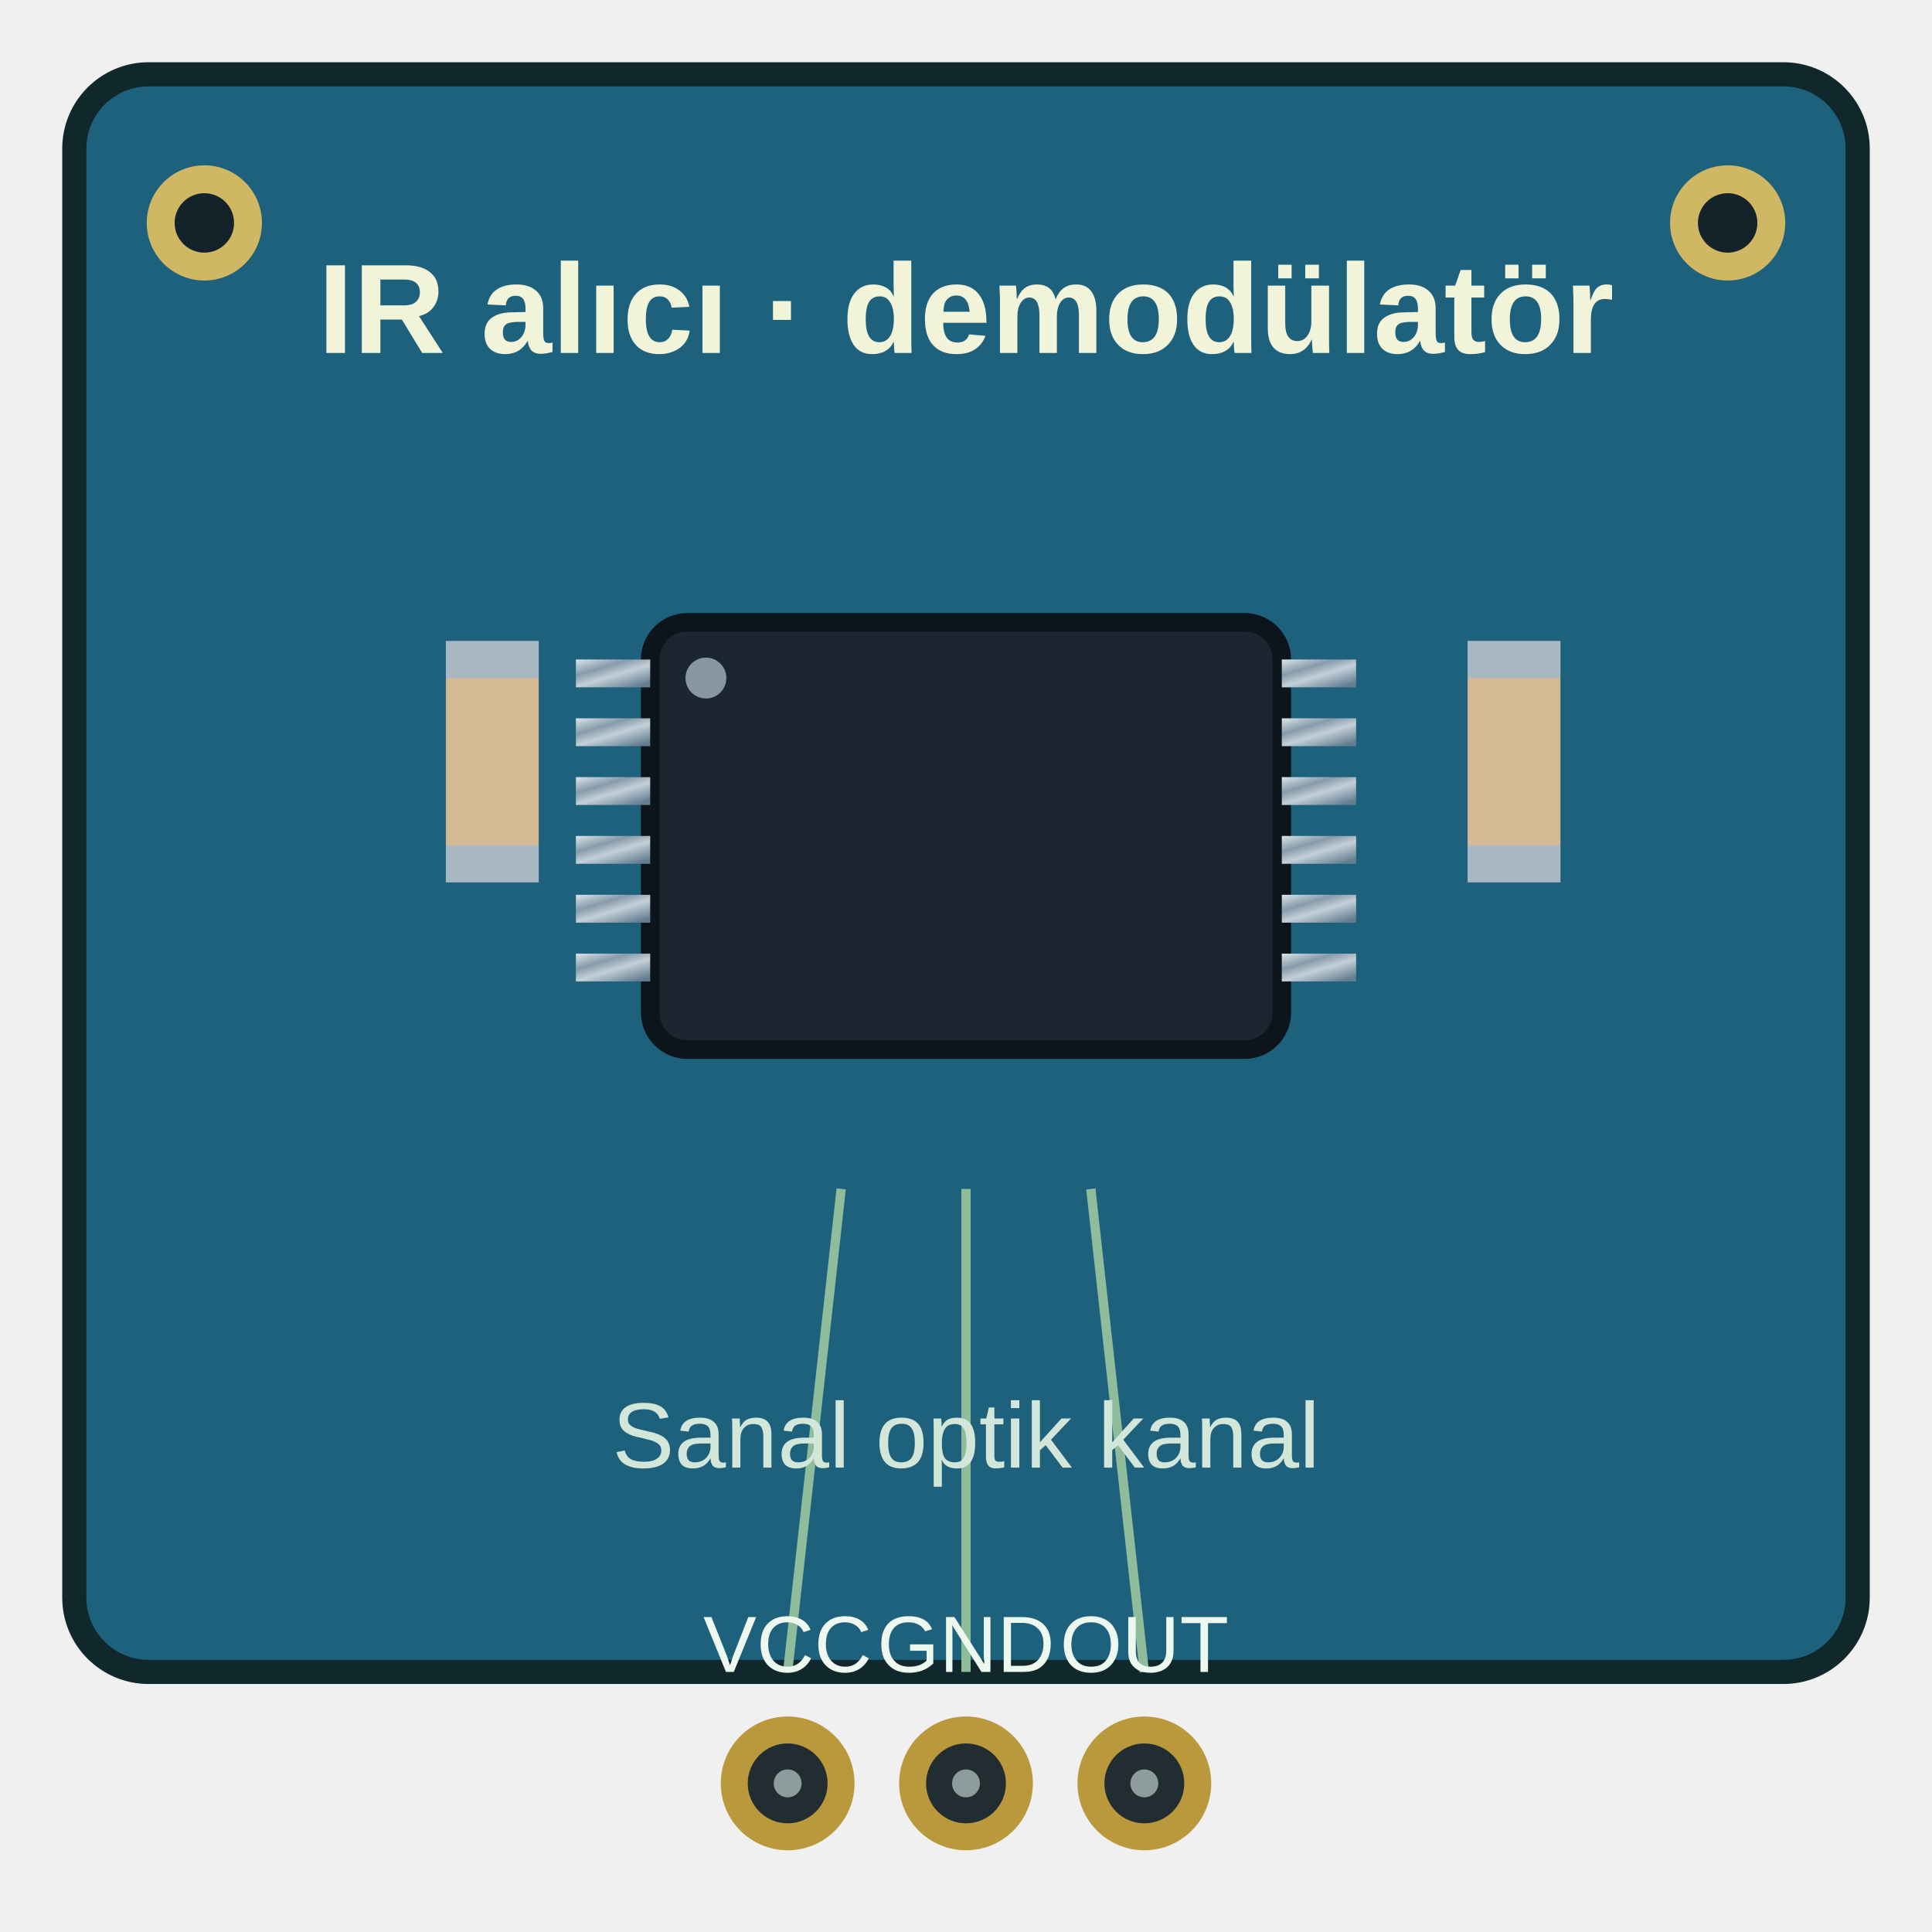
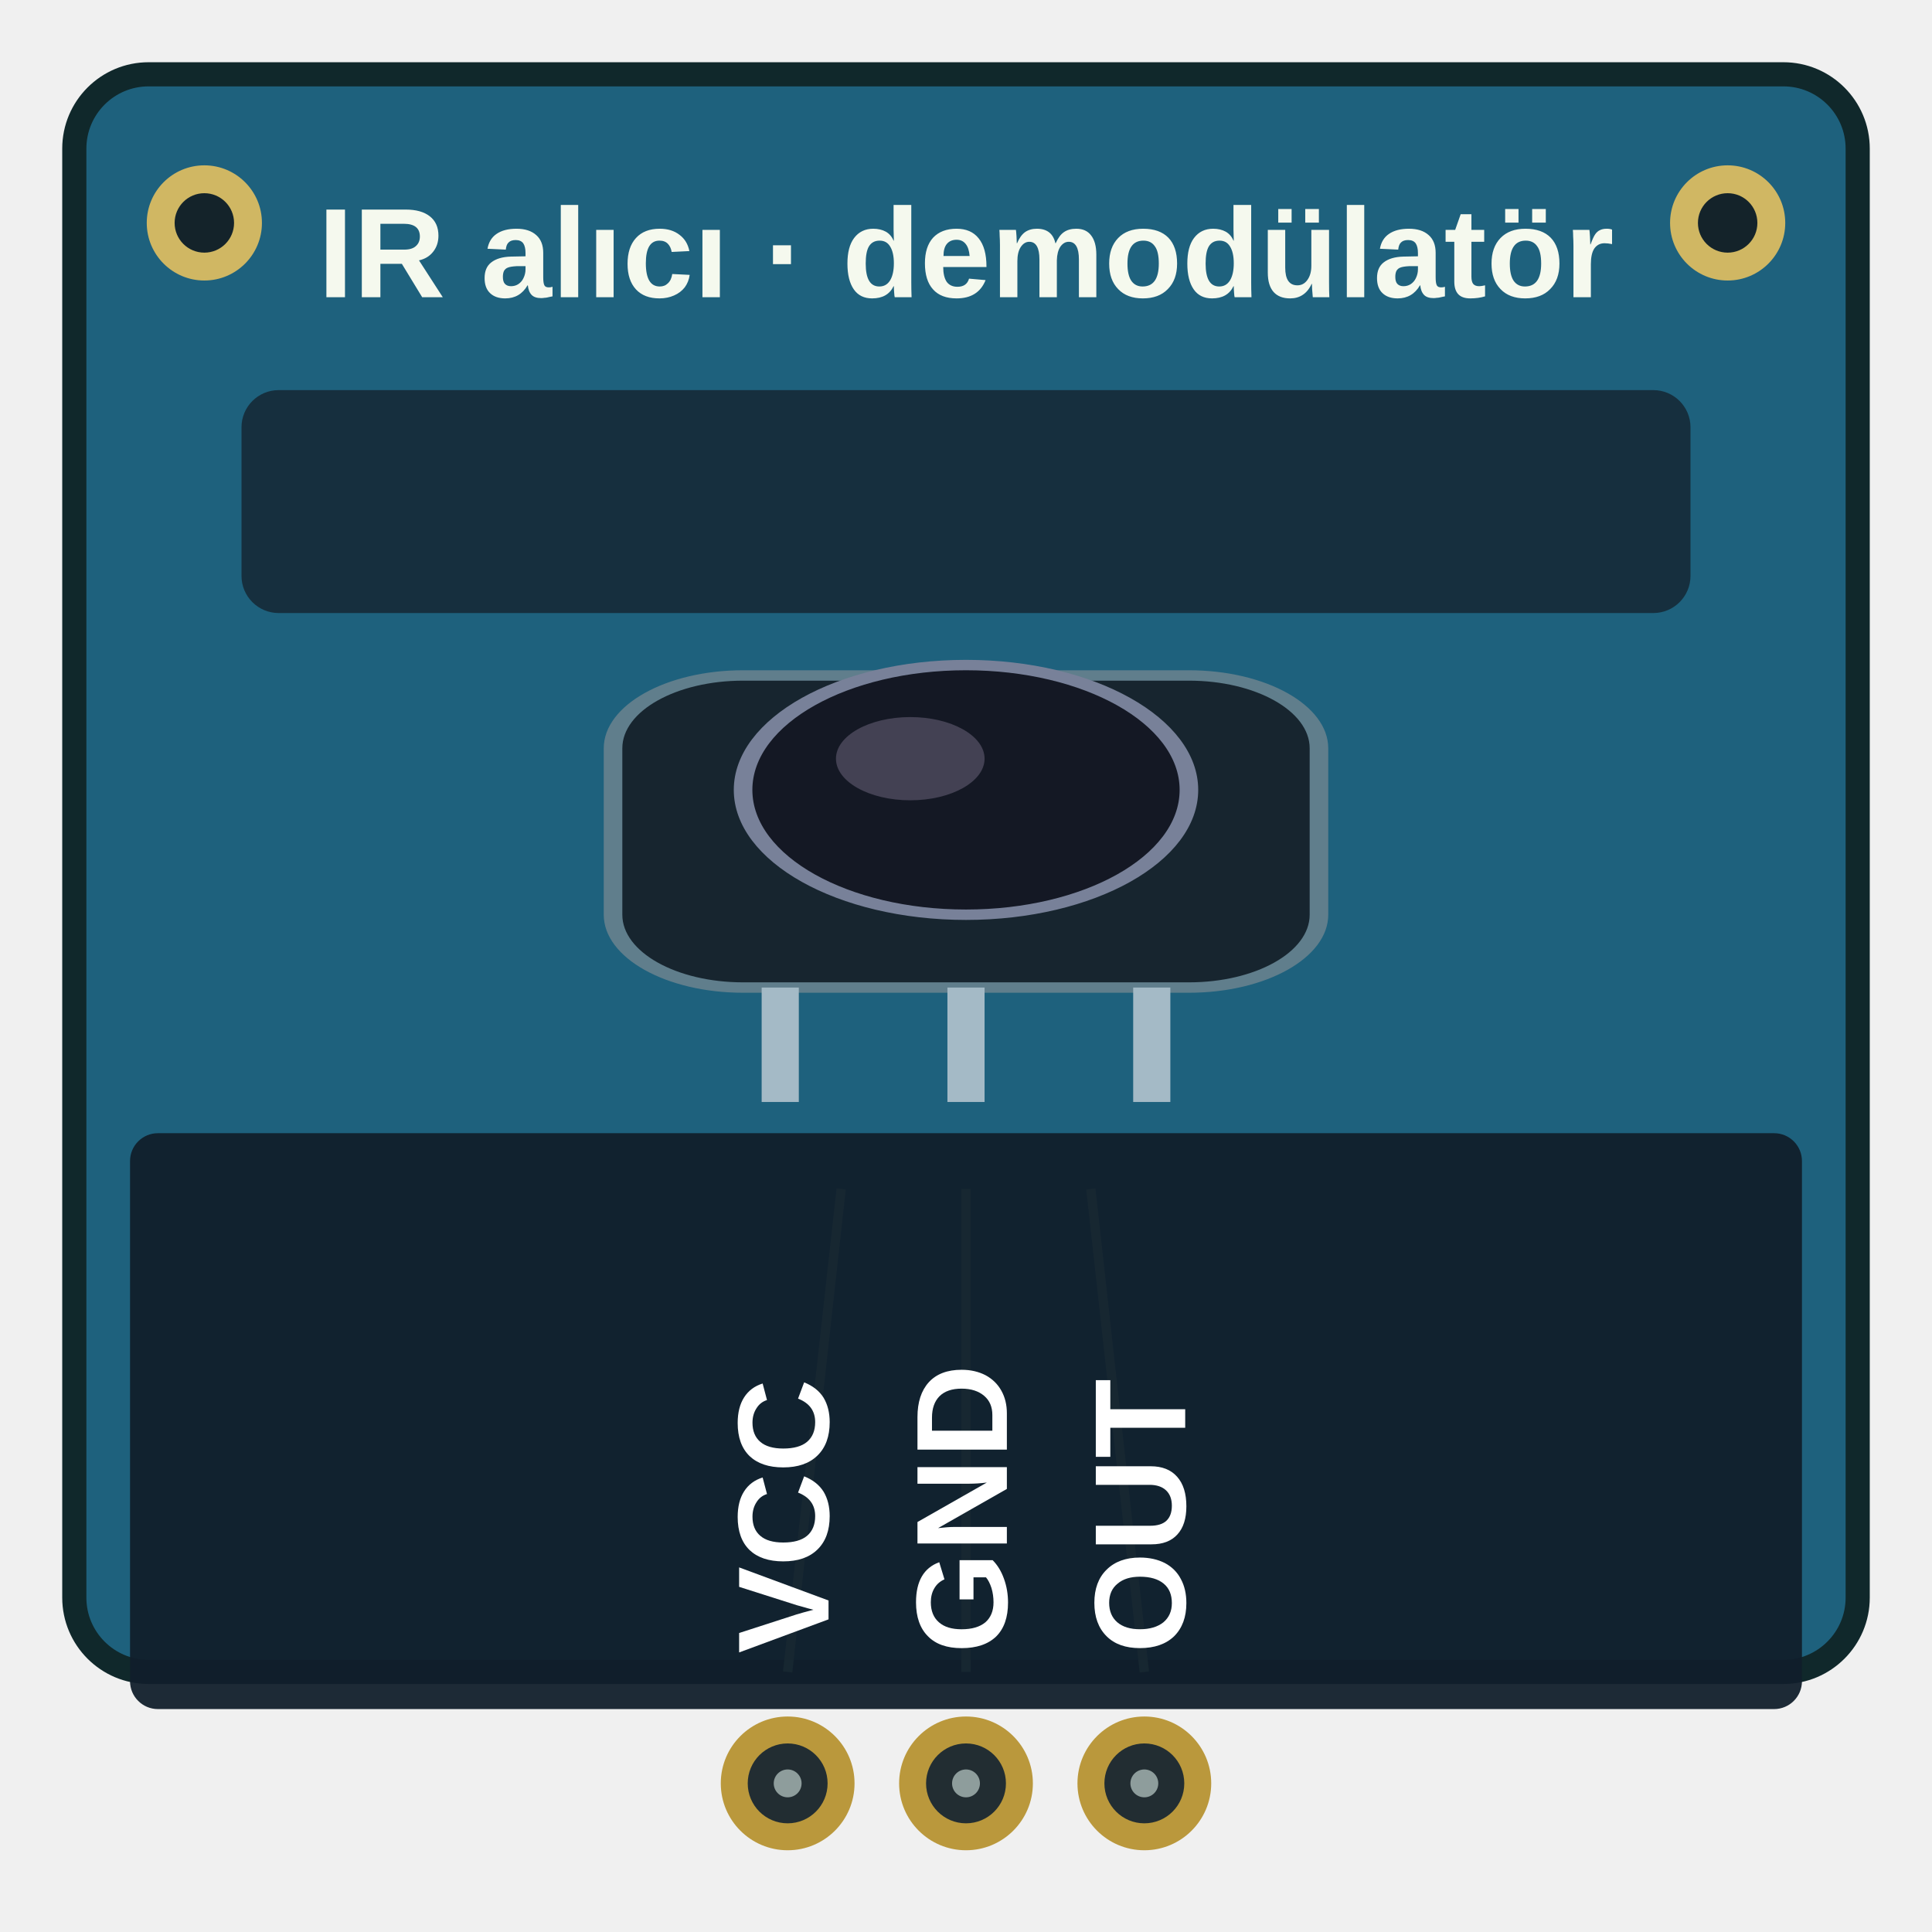
<svg xmlns="http://www.w3.org/2000/svg" width="104" height="104" viewBox="0 0 104 104">
  <defs>
    <linearGradient id="metal" x2=".8" y2="1">
      <stop stop-color="#dce5e9" />
      <stop offset=".35" stop-color="#869baa" />
      <stop offset=".6" stop-color="#c4d0d8" />
      <stop offset="1" stop-color="#637e90" />
    </linearGradient>
    <linearGradient id="cap" x2=".3" y2="1">
      <stop stop-color="#748a99" />
      <stop offset="1" stop-color="#17232e" />
    </linearGradient>
    <linearGradient id="green" x2="0" y2="1">
      <stop stop-color="#28765c" />
      <stop offset="1" stop-color="#164c3b" />
    </linearGradient>
    <radialGradient id="lens" cx=".3" cy=".25">
      <stop stop-color="#f1fcff" />
      <stop offset=".35" stop-color="#b9dfed" stop-opacity=".9" />
      <stop offset="1" stop-color="#688f9d" stop-opacity=".8" />
    </radialGradient>
  </defs>
  <rect x="4" y="4" width="96" height="86" rx="4" fill="#1e617d" stroke="#10282b" stroke-width="1.3" />
  <circle cx="11" cy="12" r="3.1" fill="#d0b763" />
  <circle cx="11" cy="12" r="1.6" fill="#14232a" />
  <circle cx="93" cy="12" r="3.1" fill="#d0b763" />
  <circle cx="93" cy="12" r="1.6" fill="#14232a" />
  <path d="M42.4 90L45.28 64" fill="none" stroke="#8fbd9c" stroke-width="0.5" />
  <path d="M52 90L52 64" fill="none" stroke="#8fbd9c" stroke-width="0.5" />
  <path d="M61.6 90L58.72 64" fill="none" stroke="#8fbd9c" stroke-width="0.5" />
-   <rect x="35" y="33.5" width="34" height="23" rx="2" fill="#1b2630" stroke="#0c151c" stroke-width="1" />
-   <rect x="31" y="35.5" width="4" height="1.5" rx="0" fill="url(#metal)" />
-   <rect x="69" y="35.5" width="4" height="1.5" rx="0" fill="url(#metal)" />
-   <rect x="31" y="38.667" width="4" height="1.5" rx="0" fill="url(#metal)" />
-   <rect x="69" y="38.667" width="4" height="1.5" rx="0" fill="url(#metal)" />
-   <rect x="31" y="41.833" width="4" height="1.5" rx="0" fill="url(#metal)" />
-   <rect x="69" y="41.833" width="4" height="1.5" rx="0" fill="url(#metal)" />
-   <rect x="31" y="45" width="4" height="1.5" rx="0" fill="url(#metal)" />
-   <rect x="69" y="45" width="4" height="1.5" rx="0" fill="url(#metal)" />
-   <rect x="31" y="48.167" width="4" height="1.5" rx="0" fill="url(#metal)" />
-   <rect x="69" y="48.167" width="4" height="1.5" rx="0" fill="url(#metal)" />
-   <rect x="31" y="51.333" width="4" height="1.5" rx="0" fill="url(#metal)" />
-   <rect x="69" y="51.333" width="4" height="1.5" rx="0" fill="url(#metal)" />
-   <circle cx="38" cy="36.5" r="1.1" fill="#8996a3" />
-   <rect x="24" y="36" width="5" height="10" rx="0.6" fill="#d5b995" />
-   <rect x="24" y="34.5" width="5" height="2" rx="0" fill="#a8b9c4" />
-   <rect x="24" y="45.5" width="5" height="2" rx="0" fill="#a8b9c4" />
-   <rect x="79" y="36" width="5" height="10" rx="0.6" fill="#d5b995" />
-   <rect x="79" y="34.5" width="5" height="2" rx="0" fill="#a8b9c4" />
-   <rect x="79" y="45.5" width="5" height="2" rx="0" fill="#a8b9c4" />
-   <text x="52" y="19" fill="#f1f4d8" font-family="Arial, sans-serif" font-size="6.861" text-anchor="middle" font-weight="600">IR alıcı · demodülatör</text>
-   <text x="52" y="79" fill="#d3e6da" font-family="Arial, sans-serif" font-size="5" text-anchor="middle">Sanal optik kanal</text>
+   <g transform="translate(0 19) scale(1 .56)">
+     <rect x="33" y="31" width="38" height="30" rx="7" fill="#17252f" stroke="#607e8c" />
+     <circle cx="52" cy="42" r="12" fill="#141824" stroke="#788199" />
+     <circle cx="49" cy="39" r="4" fill="#434153" />
+     <path d="M42 61L42 72" fill="none" stroke="#a4bac6" stroke-width="2" />
+     <path d="M52 61L52 72" fill="none" stroke="#a4bac6" stroke-width="2" />
+     <path d="M62 61L62 72" fill="none" stroke="#a4bac6" stroke-width="2" />
+   </g>
+   <rect x="13" y="21" width="78" height="12" rx="2" fill="#142935" opacity=".88" data-live-value-space="true" />
+   <rect x="7" y="61" width="90" height="31" rx="1.5" fill="#101e2a" opacity=".94" />
+   <text x="52" y="16" fill="#f5f9ee" font-family="Arial, sans-serif" font-size="6.861" text-anchor="middle" font-weight="600">IR alıcı · demodülatör</text>
  <g data-pin="VCC" data-x="42.4" data-y="96">
    <circle cx="42.4" cy="96" r="3.6" fill="#ba983c" />
    <circle cx="42.4" cy="96" r="2.15" fill="#222d32" />
    <circle cx="42.4" cy="96" r="0.75" fill="#8e9d9c" />
-     <text x="42.4" y="90" fill="#edf8ef" font-family="Arial, sans-serif" font-size="4.3" text-anchor="middle">VCC</text>
+     <text x="44.6" y="89" fill="#ffffff" font-family="Arial, sans-serif" font-size="7" font-weight="600" transform="rotate(-90 44.6 89)">VCC</text>
  </g>
  <g data-pin="GND" data-x="52" data-y="96">
    <circle cx="52" cy="96" r="3.6" fill="#ba983c" />
    <circle cx="52" cy="96" r="2.15" fill="#222d32" />
    <circle cx="52" cy="96" r="0.75" fill="#8e9d9c" />
-     <text x="52" y="90" fill="#edf8ef" font-family="Arial, sans-serif" font-size="4.3" text-anchor="middle">GND</text>
+     <text x="54.2" y="89" fill="#ffffff" font-family="Arial, sans-serif" font-size="7" font-weight="600" transform="rotate(-90 54.2 89)">GND</text>
  </g>
  <g data-pin="OUT" data-x="61.6" data-y="96">
    <circle cx="61.6" cy="96" r="3.6" fill="#ba983c" />
    <circle cx="61.6" cy="96" r="2.15" fill="#222d32" />
    <circle cx="61.6" cy="96" r="0.75" fill="#8e9d9c" />
-     <text x="61.6" y="90" fill="#edf8ef" font-family="Arial, sans-serif" font-size="4.3" text-anchor="middle">OUT</text>
+     <text x="63.8" y="89" fill="#ffffff" font-family="Arial, sans-serif" font-size="7" font-weight="600" transform="rotate(-90 63.8 89)">OUT</text>
  </g>
</svg>
